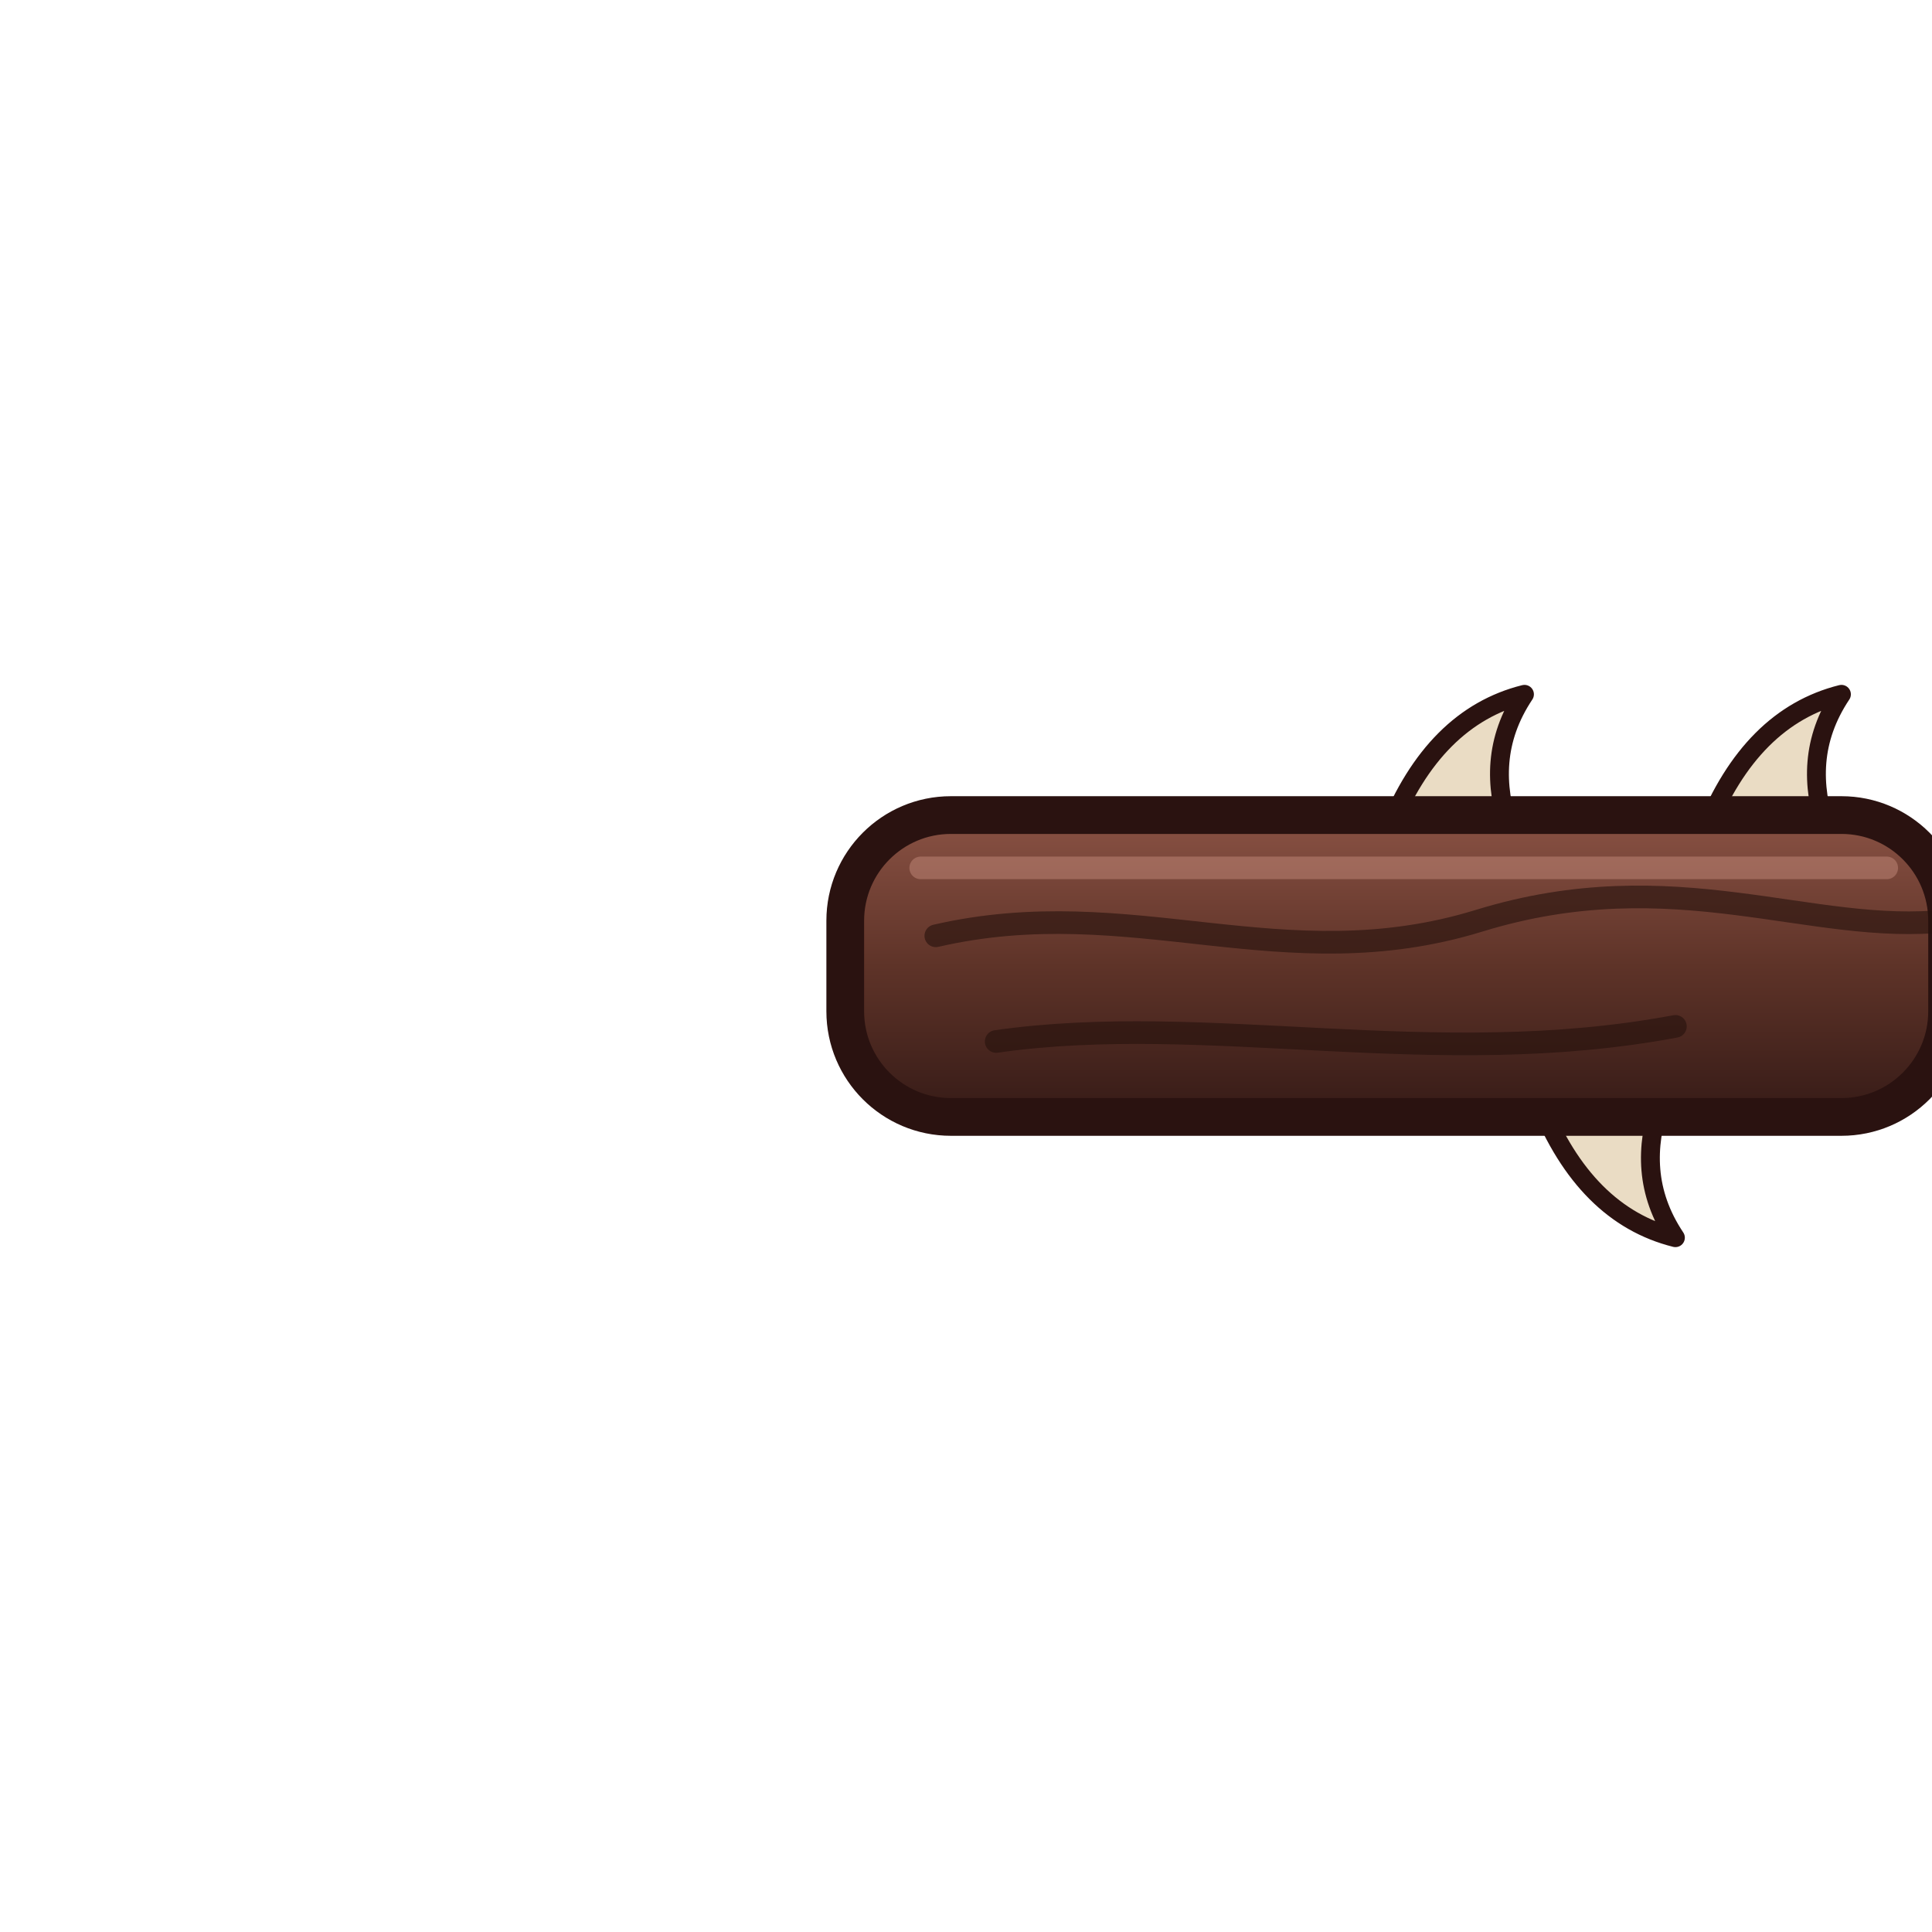
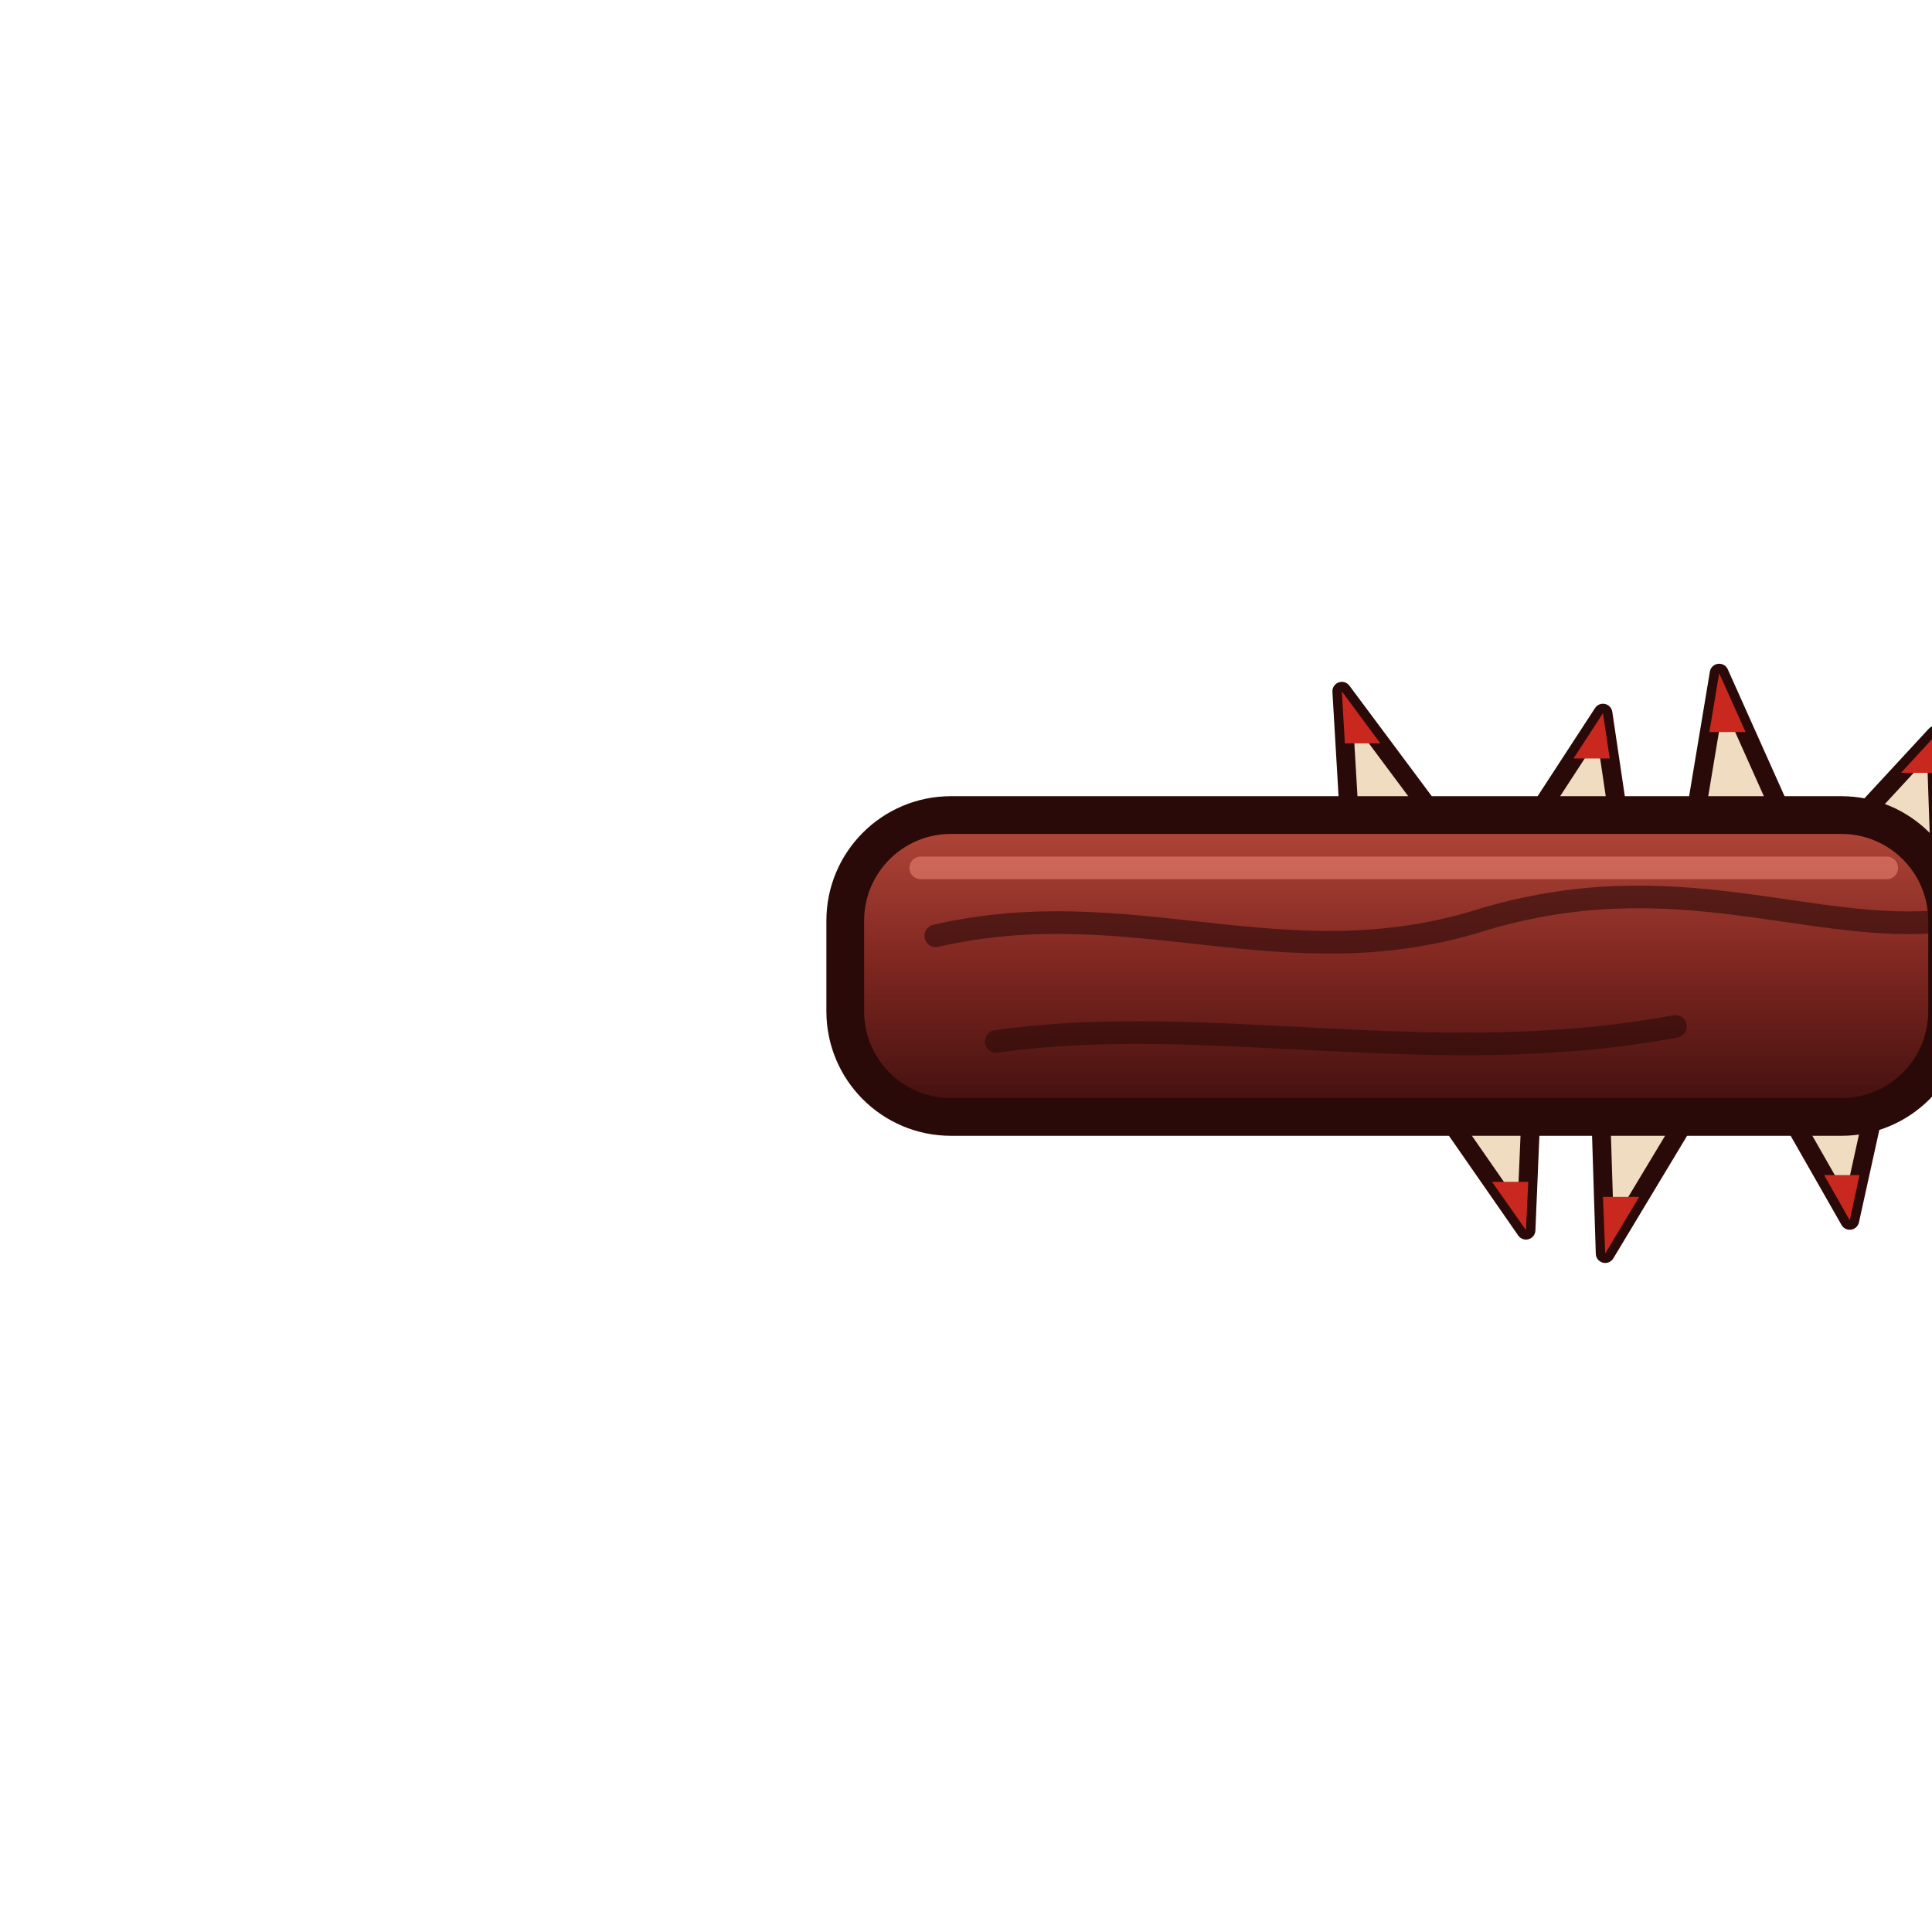
<svg xmlns="http://www.w3.org/2000/svg" viewBox="0 0 256 256" width="256" height="256">
  <defs>
    <linearGradient id="bark" x1="0" y1="0" x2="0" y2="1">
-       <stop offset="0" stop-color="#8a5244" />
-       <stop offset="0.5" stop-color="#5e3328" />
-       <stop offset="1" stop-color="#361b17" />
+       <stop offset="0" stop-color="#b4483a" />
+       <stop offset="0.5" stop-color="#7e2620" />
+       <stop offset="1" stop-color="#3e0f0e" />
    </linearGradient>
  </defs>
-   <g fill="#eadcc4" stroke="#2a1210" stroke-width="2.5" stroke-linejoin="round">
-     <path d="M184,110 C188,100 194,94 202,92 C198,98 198,104 200,110 Z" />
-     <path d="M226,110 C230,100 236,94 244,92 C240,98 240,104 242,110 Z" />
-     <path d="M204,146 C208,156 214,162 222,164 C218,158 218,152 220,146 Z" />
+   <g fill="#f0dcc0" stroke="#2a0a08" stroke-width="2.5" stroke-linejoin="round">
+     <path d="M179,112 L177.8,91.6 L193,112 Z" />
+     <path d="M201,112 L212.4,94.5 L215,112 Z" />
+     <path d="M224,112 L227.8,89.2 L238,112 Z" />
+     <path d="M243,112 L256.5,97.4 L257,112 Z" />
+     <path d="M189,144 L202.2,163.0 L203,144 Z" />
+     <path d="M212,144 L212.7,166.1 L226,144 Z" />
+     <path d="M235,144 L245.1,161.7 L249,144 Z" />
  </g>
-   <rect x="112" y="108" width="146" height="40" rx="14" fill="url(#bark)" stroke="#2a1210" stroke-width="5" />
-   <g fill="none" stroke="#24100c" stroke-width="3" stroke-linecap="round" opacity="0.6">
+   <g fill="#c8281e">
+     <path d="M178.2,98.5 L177.8,91.6 L182.9,98.5 Z" />
+     <path d="M208.5,100.5 L212.4,94.5 L213.3,100.5 Z" />
+     <path d="M226.5,97.0 L227.8,89.2 L231.3,97.0 Z" />
+     <path d="M251.9,102.4 L256.5,97.4 L256.7,102.4 Z" />
+     <path d="M197.7,156.6 L202.2,163.0 L202.5,156.6 Z" />
+     <path d="M212.4,158.6 L212.7,166.1 L217.2,158.6 Z" />
+     <path d="M241.7,155.7 L245.1,161.7 L246.4,155.7 Z" />
+   </g>
+   <rect x="112" y="108" width="146" height="40" rx="14" fill="url(#bark)" stroke="#2a0a08" stroke-width="5" />
+   <g fill="none" stroke="#2a0a08" stroke-width="3" stroke-linecap="round" opacity="0.6">
    <path d="M124,124 C150,118 170,130 196,122 S240,124 258,122" />
    <path d="M132,138 C160,134 190,142 222,136" />
  </g>
-   <path d="M122,115 H250" stroke="#c99080" stroke-width="3" stroke-linecap="round" opacity="0.45" />
+   <path d="M122,115 H250" stroke="#ff9a88" stroke-width="3" stroke-linecap="round" opacity="0.45" />
</svg>
